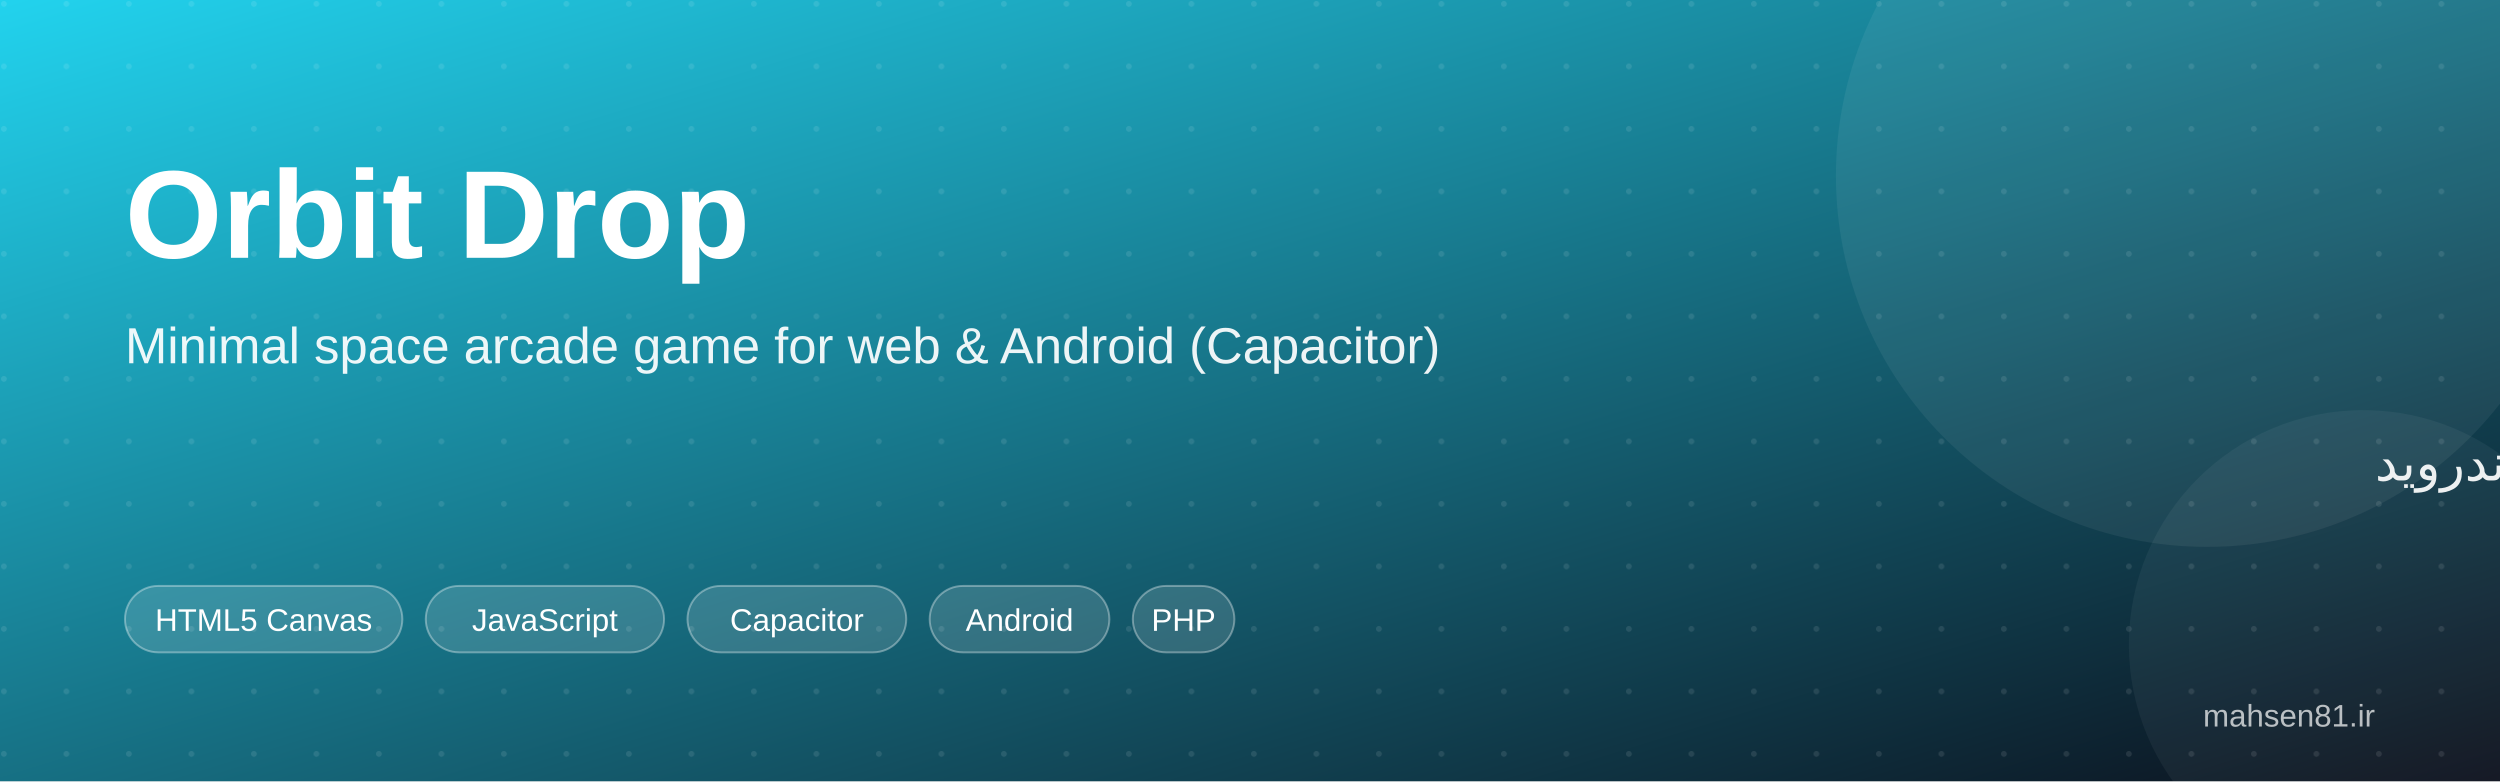
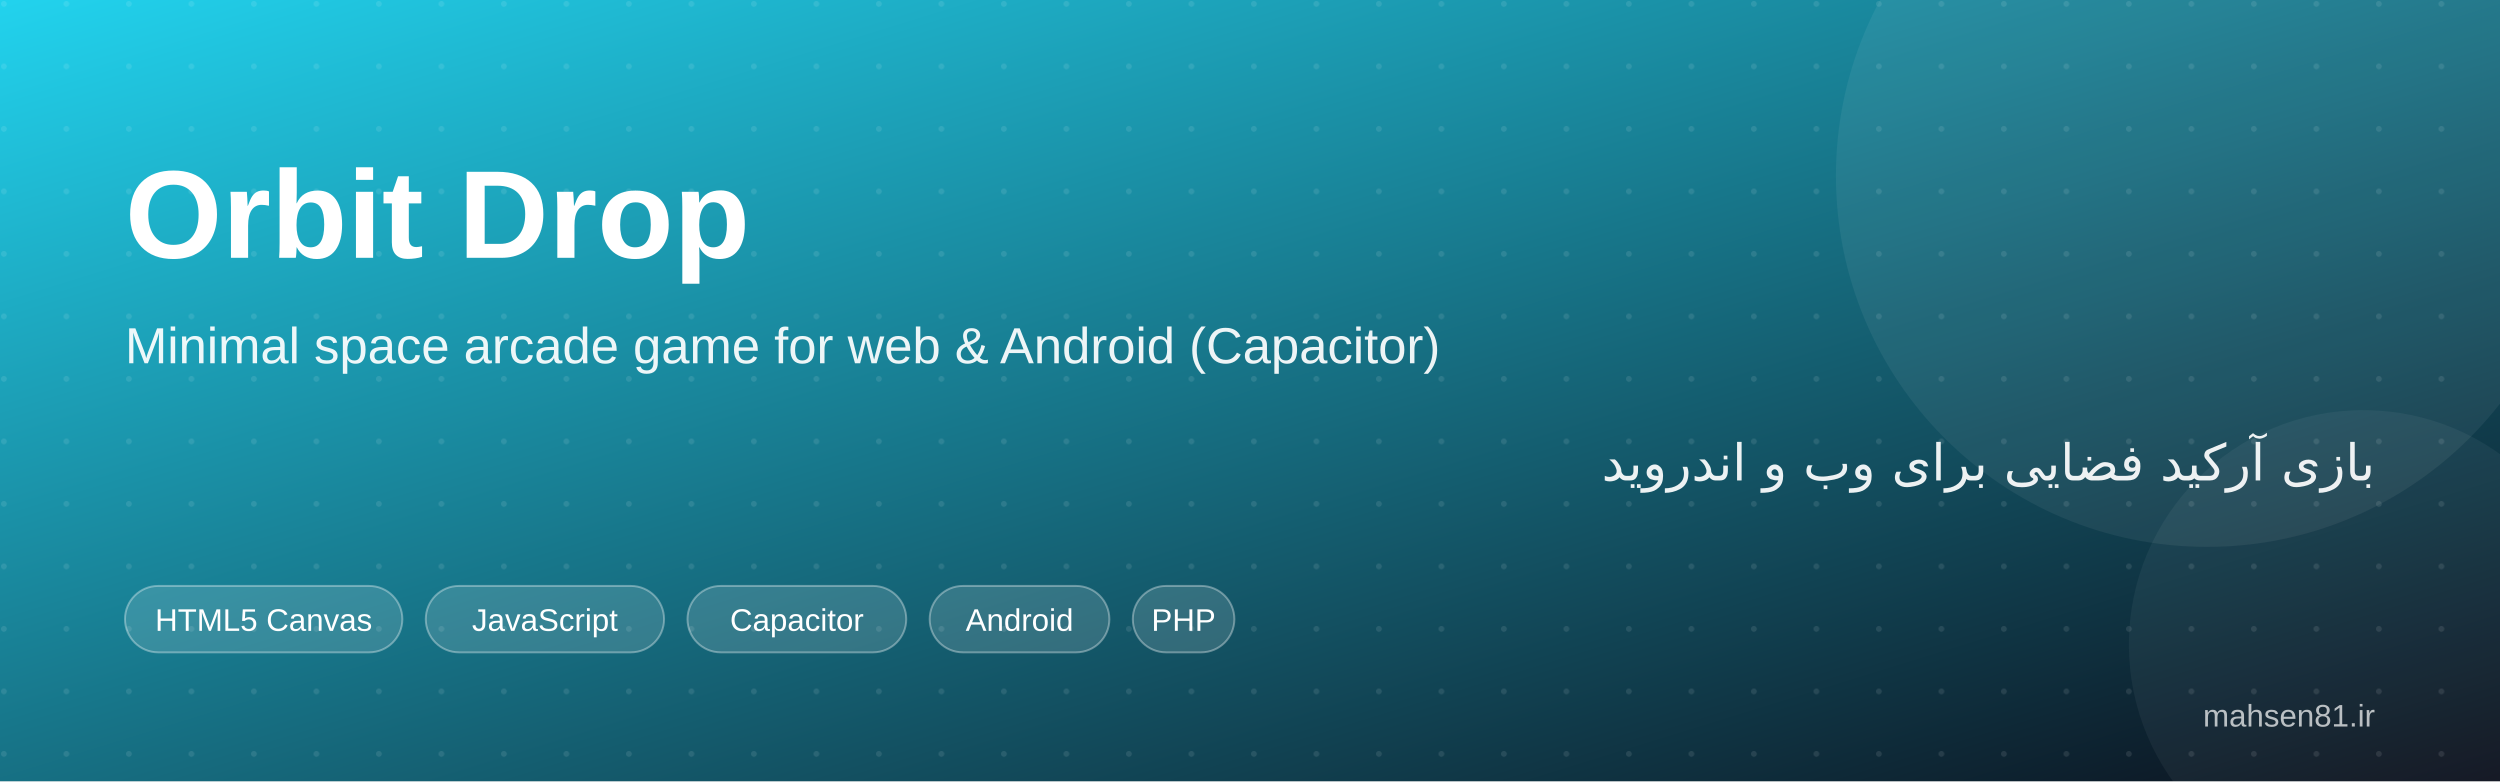
<svg xmlns="http://www.w3.org/2000/svg" width="1280" height="400" viewBox="0 0 1280 400">
  <defs>
    <linearGradient id="g" x1="0" y1="0" x2="1" y2="1">
      <stop offset="0" stop-color="#22d3ee" />
      <stop offset="1" stop-color="#0b0e1a" />
    </linearGradient>
    <pattern id="p" width="32" height="32" patternUnits="userSpaceOnUse">
      <circle cx="2" cy="2" r="1.5" fill="#fff" fill-opacity=".10" />
    </pattern>
  </defs>
  <rect width="1280" height="400" fill="url(#g)" />
  <rect width="1280" height="400" fill="url(#p)" />
  <circle cx="1130" cy="90" r="190" fill="#fff" fill-opacity=".06" />
  <circle cx="1210" cy="330" r="120" fill="#fff" fill-opacity=".05" />
  <text x="64" y="132" font-size="64" font-weight="700" fill="#fff" font-family="Segoe UI,Arial">Orbit Drop</text>
  <text x="64" y="186" font-size="26" fill="#fff" fill-opacity=".92" font-family="Segoe UI,Arial">Minimal space arcade game for web &amp; Android (Capacitor)</text>
-   <text x="1216" y="246" font-size="26" fill="#fff" fill-opacity=".92" text-anchor="end" direction="rtl" font-family="Vazirmatn,Tahoma,Segoe UI">بازی آرکید فضایی برای وب و اندروید</text>
+   <text x="1216" y="246" font-size="26" fill="#fff" fill-opacity=".92" text-anchor="start" direction="rtl" font-family="Vazirmatn,Tahoma,Segoe UI">بازی آرکید فضایی برای وب و اندروید</text>
  <rect x="64" y="300" rx="17" width="142" height="34" fill="#ffffff" fill-opacity=".14" stroke="#fff" stroke-opacity=".35" />
  <text x="135.0" y="323" text-anchor="middle" font-size="16" fill="#fff" font-family="Segoe UI,Arial">HTML5 Canvas</text>
  <rect x="218" y="300" rx="17" width="122" height="34" fill="#ffffff" fill-opacity=".14" stroke="#fff" stroke-opacity=".35" />
  <text x="279.0" y="323" text-anchor="middle" font-size="16" fill="#fff" font-family="Segoe UI,Arial">JavaScript</text>
  <rect x="352" y="300" rx="17" width="112" height="34" fill="#ffffff" fill-opacity=".14" stroke="#fff" stroke-opacity=".35" />
  <text x="408.0" y="323" text-anchor="middle" font-size="16" fill="#fff" font-family="Segoe UI,Arial">Capacitor</text>
  <rect x="476" y="300" rx="17" width="92" height="34" fill="#ffffff" fill-opacity=".14" stroke="#fff" stroke-opacity=".35" />
  <text x="522.0" y="323" text-anchor="middle" font-size="16" fill="#fff" font-family="Segoe UI,Arial">Android</text>
  <rect x="580" y="300" rx="17" width="52" height="34" fill="#ffffff" fill-opacity=".14" stroke="#fff" stroke-opacity=".35" />
  <text x="606.0" y="323" text-anchor="middle" font-size="16" fill="#fff" font-family="Segoe UI,Arial">PHP</text>
  <text x="1216" y="372" font-size="16" fill="#fff" fill-opacity=".7" text-anchor="end" font-family="Segoe UI,Arial">mahsen81.ir</text>
</svg>
